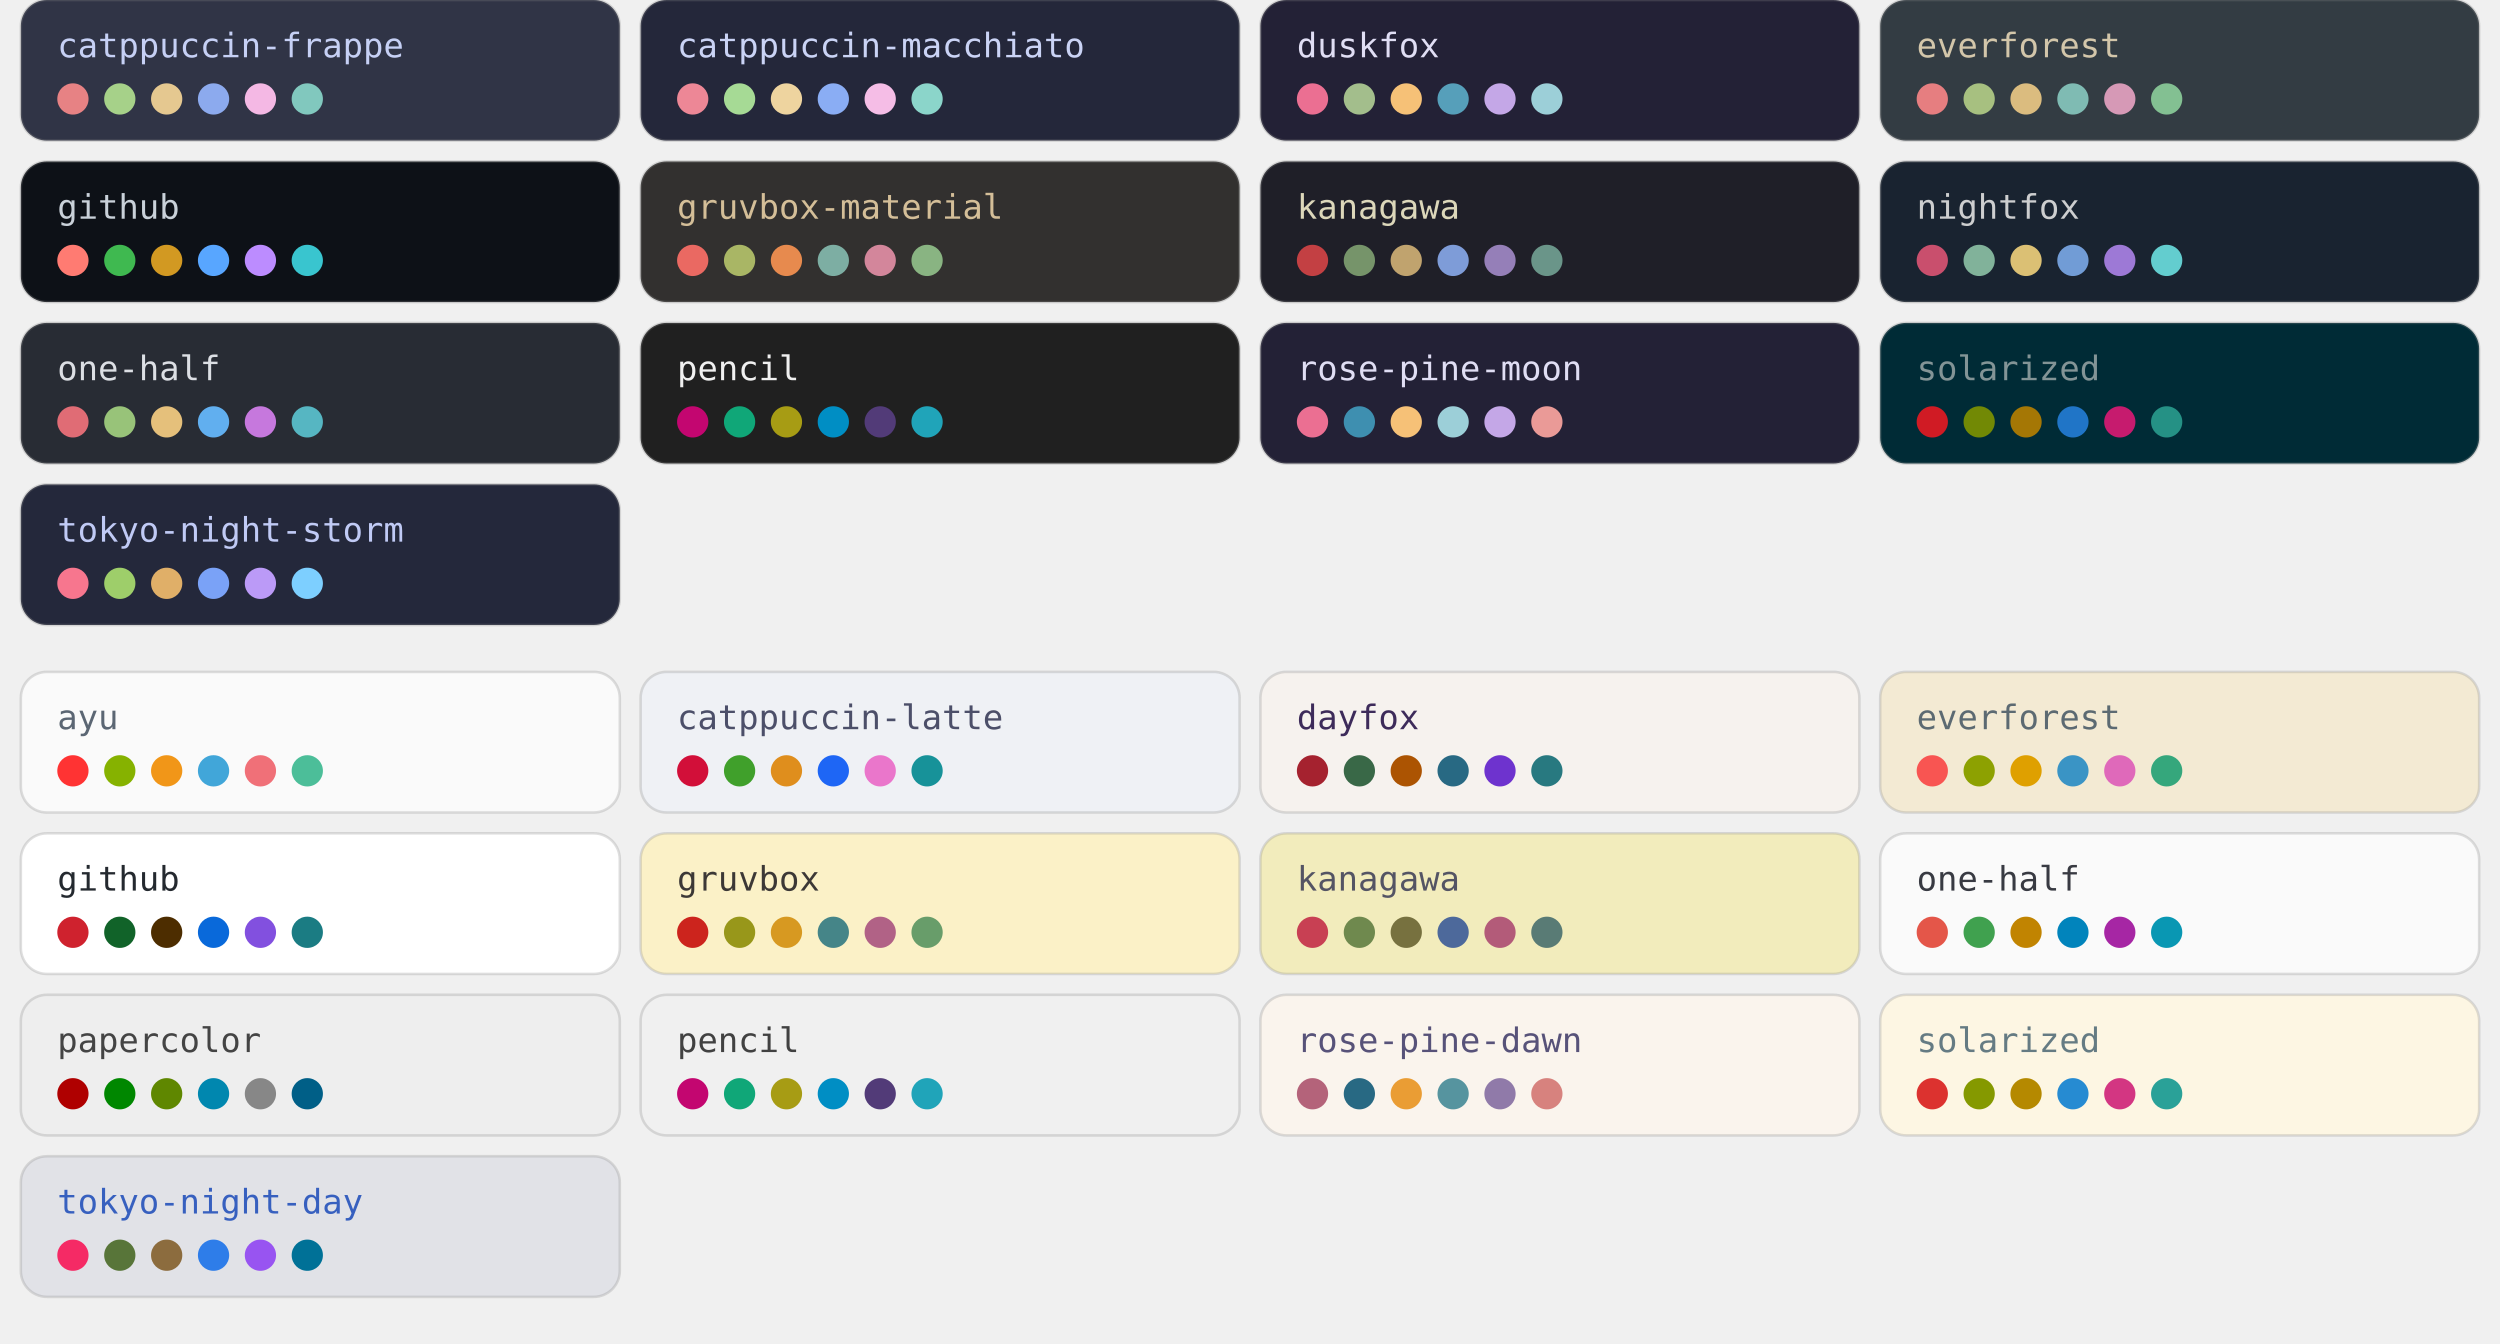
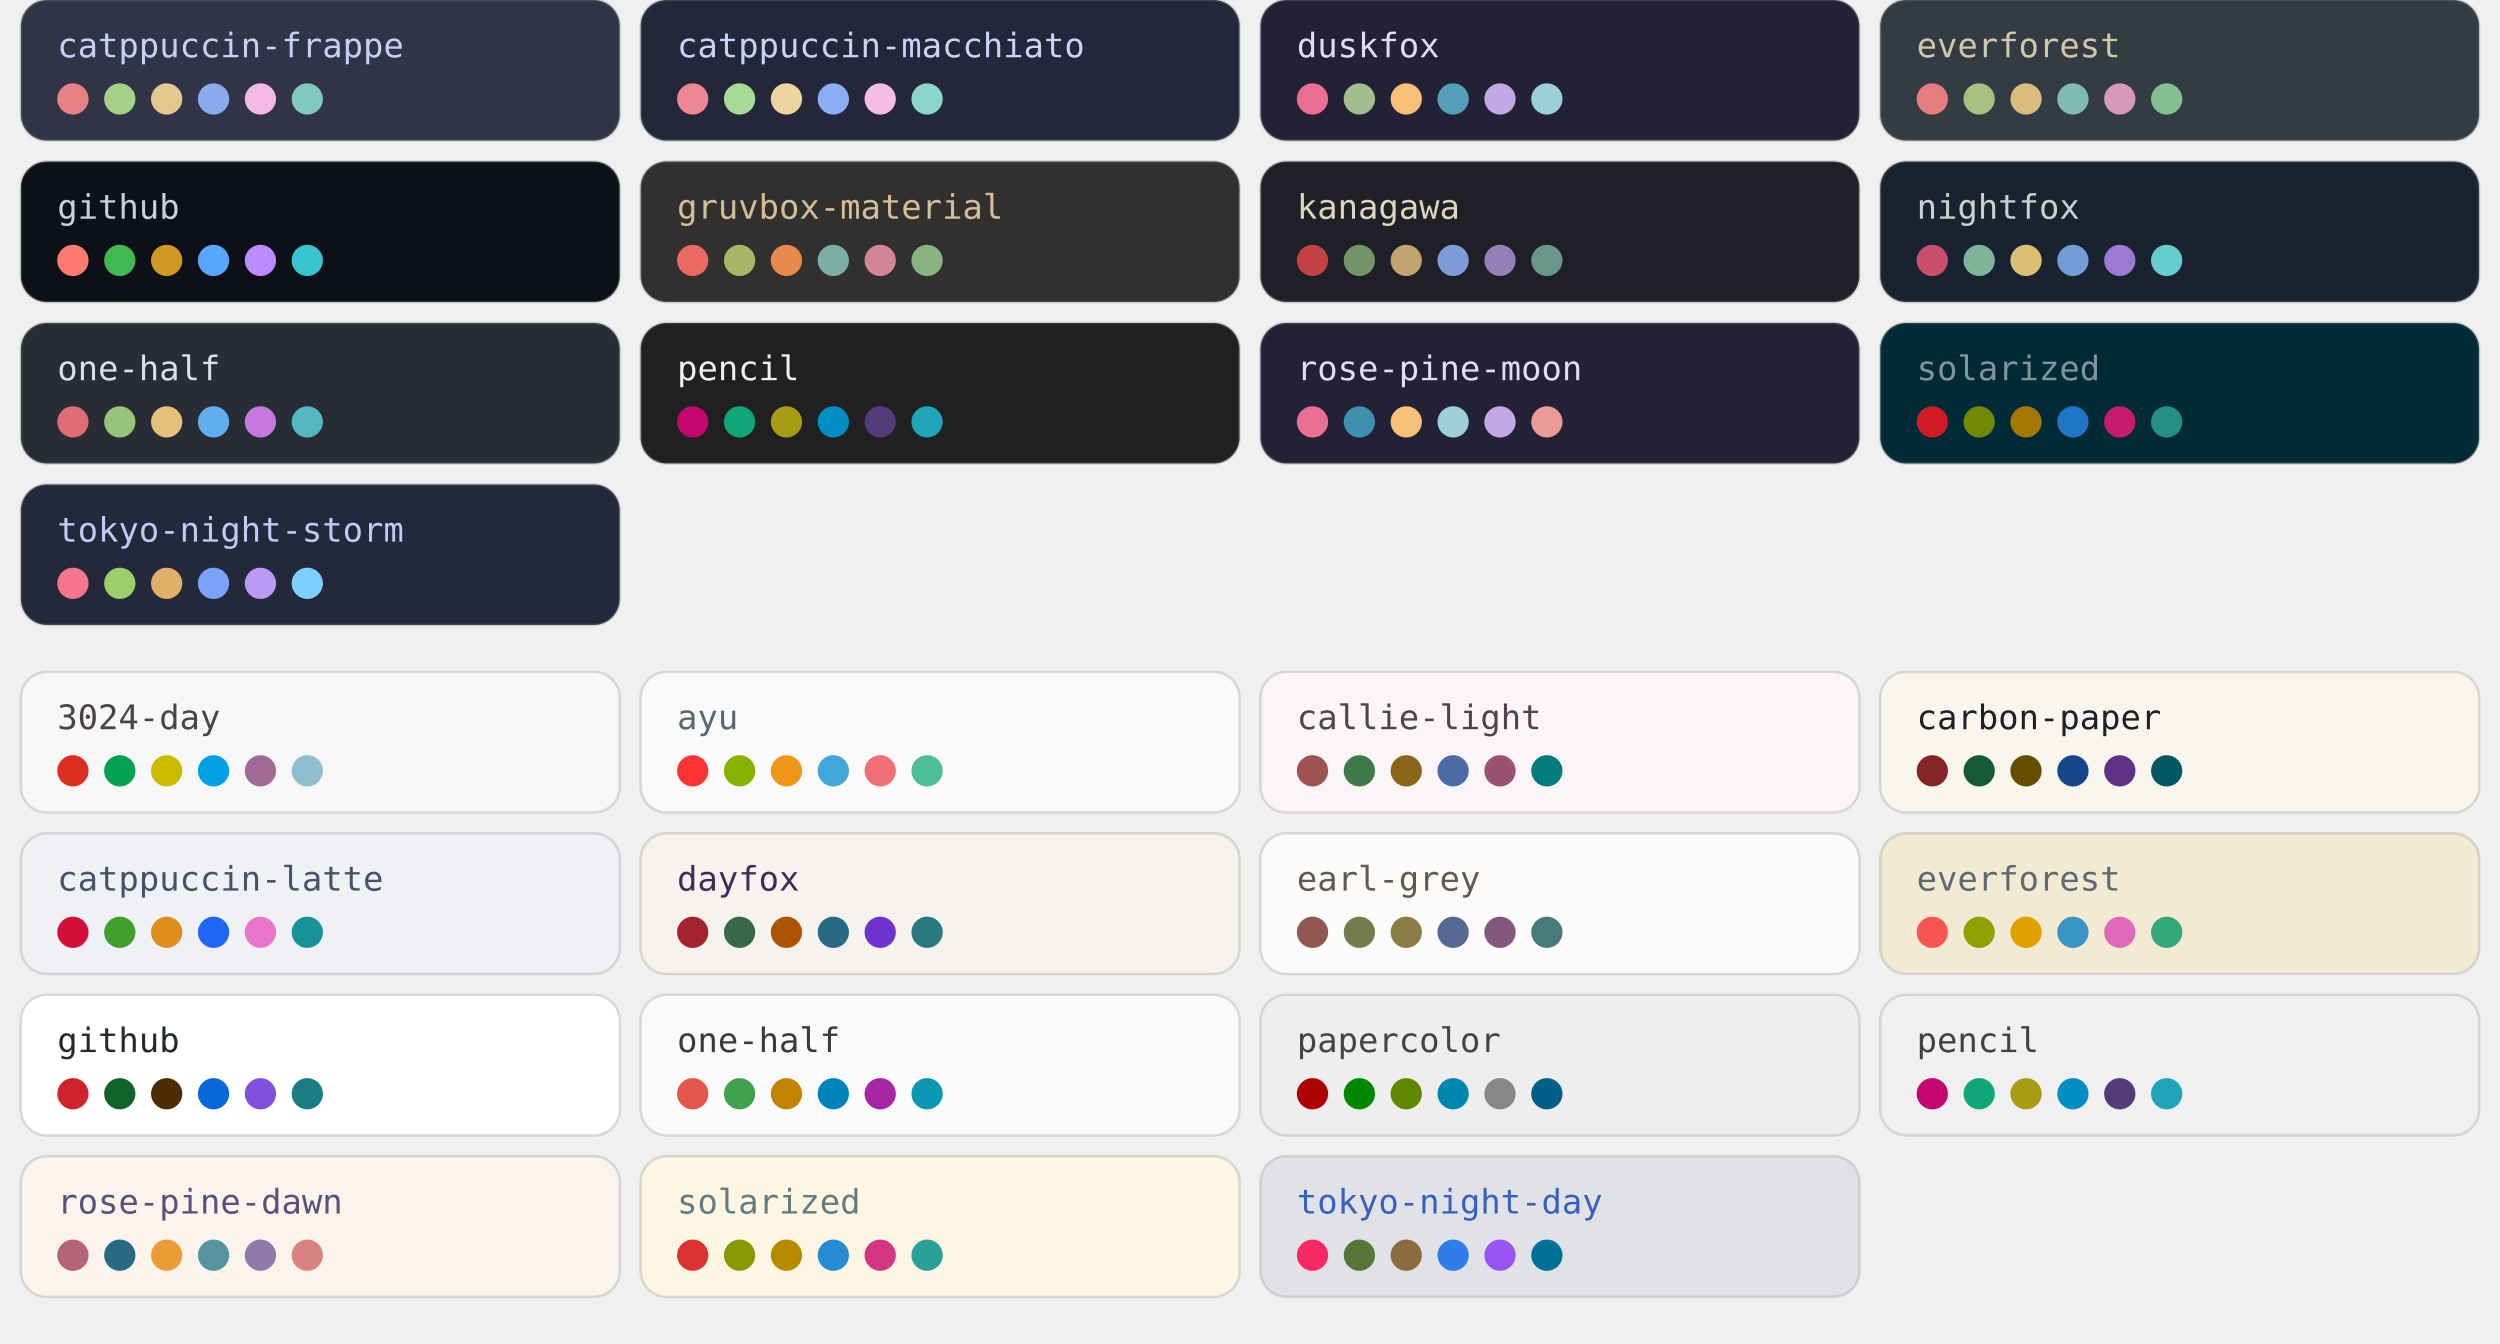
<svg xmlns="http://www.w3.org/2000/svg" width="960" height="516" viewBox="0 0 960 516" font-family="ui-monospace, SFMono-Regular, Menlo, monospace">
  <rect x="8" y="0" width="230" height="54" rx="10" fill="#303446" stroke="#8884" />
  <text x="22" y="22" font-size="13" fill="#C6D0F5">catppuccin-frappe</text>
  <circle cx="28" cy="38" r="6" fill="#E78284" />
  <circle cx="46" cy="38" r="6" fill="#A6D189" />
  <circle cx="64" cy="38" r="6" fill="#E5C890" />
  <circle cx="82" cy="38" r="6" fill="#8CAAEE" />
  <circle cx="100" cy="38" r="6" fill="#F4B8E4" />
  <circle cx="118" cy="38" r="6" fill="#81C8BE" />
  <rect x="246" y="0" width="230" height="54" rx="10" fill="#24273A" stroke="#8884" />
  <text x="260" y="22" font-size="13" fill="#CAD3F5">catppuccin-macchiato</text>
  <circle cx="266" cy="38" r="6" fill="#ED8796" />
  <circle cx="284" cy="38" r="6" fill="#A6DA95" />
  <circle cx="302" cy="38" r="6" fill="#EED49F" />
  <circle cx="320" cy="38" r="6" fill="#8AADF4" />
  <circle cx="338" cy="38" r="6" fill="#F5BDE6" />
  <circle cx="356" cy="38" r="6" fill="#8BD5CA" />
  <rect x="484" y="0" width="230" height="54" rx="10" fill="#232136" stroke="#8884" />
  <text x="498" y="22" font-size="13" fill="#e0def4">duskfox</text>
  <circle cx="504" cy="38" r="6" fill="#eb6f92" />
  <circle cx="522" cy="38" r="6" fill="#a3be8c" />
  <circle cx="540" cy="38" r="6" fill="#f6c177" />
  <circle cx="558" cy="38" r="6" fill="#569fba" />
  <circle cx="576" cy="38" r="6" fill="#c4a7e7" />
  <circle cx="594" cy="38" r="6" fill="#9ccfd8" />
  <rect x="722" y="0" width="230" height="54" rx="10" fill="#333c43" stroke="#8884" />
  <text x="736" y="22" font-size="13" fill="#d3c6aa">everforest</text>
  <circle cx="742" cy="38" r="6" fill="#e67e80" />
  <circle cx="760" cy="38" r="6" fill="#a7c080" />
  <circle cx="778" cy="38" r="6" fill="#dbbc7f" />
  <circle cx="796" cy="38" r="6" fill="#7fbbb3" />
  <circle cx="814" cy="38" r="6" fill="#d699b6" />
  <circle cx="832" cy="38" r="6" fill="#83c092" />
  <rect x="8" y="62" width="230" height="54" rx="10" fill="#0d1117" stroke="#8884" />
  <text x="22" y="84" font-size="13" fill="#c9d1d9">github</text>
  <circle cx="28" cy="100" r="6" fill="#ff7b72" />
  <circle cx="46" cy="100" r="6" fill="#3fb950" />
  <circle cx="64" cy="100" r="6" fill="#d29922" />
  <circle cx="82" cy="100" r="6" fill="#58a6ff" />
  <circle cx="100" cy="100" r="6" fill="#bc8cff" />
  <circle cx="118" cy="100" r="6" fill="#39c5cf" />
  <rect x="246" y="62" width="230" height="54" rx="10" fill="#32302f" stroke="#8884" />
  <text x="260" y="84" font-size="13" fill="#d4be98">gruvbox-material</text>
  <circle cx="266" cy="100" r="6" fill="#ea6962" />
  <circle cx="284" cy="100" r="6" fill="#a9b665" />
  <circle cx="302" cy="100" r="6" fill="#e78a4e" />
  <circle cx="320" cy="100" r="6" fill="#7daea3" />
  <circle cx="338" cy="100" r="6" fill="#d3869b" />
  <circle cx="356" cy="100" r="6" fill="#89b482" />
  <rect x="484" y="62" width="230" height="54" rx="10" fill="#1f1f28" stroke="#8884" />
  <text x="498" y="84" font-size="13" fill="#dcd7ba">kanagawa</text>
  <circle cx="504" cy="100" r="6" fill="#c34043" />
  <circle cx="522" cy="100" r="6" fill="#76946a" />
  <circle cx="540" cy="100" r="6" fill="#c0a36e" />
  <circle cx="558" cy="100" r="6" fill="#7e9cd8" />
  <circle cx="576" cy="100" r="6" fill="#957fb8" />
  <circle cx="594" cy="100" r="6" fill="#6a9589" />
  <rect x="722" y="62" width="230" height="54" rx="10" fill="#192330" stroke="#8884" />
  <text x="736" y="84" font-size="13" fill="#cdcecf">nightfox</text>
  <circle cx="742" cy="100" r="6" fill="#c94f6d" />
  <circle cx="760" cy="100" r="6" fill="#81b29a" />
  <circle cx="778" cy="100" r="6" fill="#dbc074" />
  <circle cx="796" cy="100" r="6" fill="#719cd6" />
  <circle cx="814" cy="100" r="6" fill="#9d79d6" />
  <circle cx="832" cy="100" r="6" fill="#63cdcf" />
  <rect x="8" y="124" width="230" height="54" rx="10" fill="#282c34" stroke="#8884" />
  <text x="22" y="146" font-size="13" fill="#dcdfe4">one-half</text>
  <circle cx="28" cy="162" r="6" fill="#e06c75" />
  <circle cx="46" cy="162" r="6" fill="#98c379" />
  <circle cx="64" cy="162" r="6" fill="#e5c07b" />
  <circle cx="82" cy="162" r="6" fill="#61afef" />
  <circle cx="100" cy="162" r="6" fill="#c678dd" />
  <circle cx="118" cy="162" r="6" fill="#56b6c2" />
  <rect x="246" y="124" width="230" height="54" rx="10" fill="#202020" stroke="#8884" />
  <text x="260" y="146" font-size="13" fill="#f0f0f0">pencil</text>
  <circle cx="266" cy="162" r="6" fill="#c30670" />
  <circle cx="284" cy="162" r="6" fill="#10a778" />
  <circle cx="302" cy="162" r="6" fill="#a79c14" />
  <circle cx="320" cy="162" r="6" fill="#008ec4" />
  <circle cx="338" cy="162" r="6" fill="#523b78" />
  <circle cx="356" cy="162" r="6" fill="#20a4b9" />
  <rect x="484" y="124" width="230" height="54" rx="10" fill="#232136" stroke="#8884" />
  <text x="498" y="146" font-size="13" fill="#e0def4">rose-pine-moon</text>
  <circle cx="504" cy="162" r="6" fill="#eb6f92" />
  <circle cx="522" cy="162" r="6" fill="#3e8fb0" />
  <circle cx="540" cy="162" r="6" fill="#f6c177" />
  <circle cx="558" cy="162" r="6" fill="#9ccfd8" />
  <circle cx="576" cy="162" r="6" fill="#c4a7e7" />
  <circle cx="594" cy="162" r="6" fill="#ea9a97" />
  <rect x="722" y="124" width="230" height="54" rx="10" fill="#002b36" stroke="#8884" />
  <text x="736" y="146" font-size="13" fill="#839496">solarized</text>
  <circle cx="742" cy="162" r="6" fill="#d01b24" />
  <circle cx="760" cy="162" r="6" fill="#728905" />
  <circle cx="778" cy="162" r="6" fill="#a57705" />
  <circle cx="796" cy="162" r="6" fill="#2075c7" />
  <circle cx="814" cy="162" r="6" fill="#c61b6e" />
  <circle cx="832" cy="162" r="6" fill="#259185" />
  <rect x="8" y="186" width="230" height="54" rx="10" fill="#24283b" stroke="#8884" />
  <text x="22" y="208" font-size="13" fill="#c0caf5">tokyo-night-storm</text>
  <circle cx="28" cy="224" r="6" fill="#f7768e" />
  <circle cx="46" cy="224" r="6" fill="#9ece6a" />
  <circle cx="64" cy="224" r="6" fill="#e0af68" />
  <circle cx="82" cy="224" r="6" fill="#7aa2f7" />
  <circle cx="100" cy="224" r="6" fill="#bb9af7" />
  <circle cx="118" cy="224" r="6" fill="#7dcfff" />
-   <rect x="8" y="258" width="230" height="54" rx="10" fill="#fafafa" stroke="#8884" />
-   <text x="22" y="280" font-size="13" fill="#5b6673">ayu</text>
-   <circle cx="28" cy="296" r="6" fill="#ff3333" />
-   <circle cx="46" cy="296" r="6" fill="#86b200" />
-   <circle cx="64" cy="296" r="6" fill="#f19618" />
-   <circle cx="82" cy="296" r="6" fill="#41a6d9" />
-   <circle cx="100" cy="296" r="6" fill="#f07078" />
-   <circle cx="118" cy="296" r="6" fill="#4cbe99" />
-   <rect x="246" y="258" width="230" height="54" rx="10" fill="#EFF1F5" stroke="#8884" />
-   <text x="260" y="280" font-size="13" fill="#4C4F69">catppuccin-latte</text>
-   <circle cx="266" cy="296" r="6" fill="#D20F39" />
-   <circle cx="284" cy="296" r="6" fill="#40A02B" />
-   <circle cx="302" cy="296" r="6" fill="#DF8E1D" />
-   <circle cx="320" cy="296" r="6" fill="#1E66F5" />
-   <circle cx="338" cy="296" r="6" fill="#EA76CB" />
-   <circle cx="356" cy="296" r="6" fill="#179299" />
-   <rect x="484" y="258" width="230" height="54" rx="10" fill="#f6f2ee" stroke="#8884" />
-   <text x="498" y="280" font-size="13" fill="#3d2b5a">dayfox</text>
-   <circle cx="504" cy="296" r="6" fill="#a5222f" />
-   <circle cx="522" cy="296" r="6" fill="#396847" />
-   <circle cx="540" cy="296" r="6" fill="#ac5402" />
-   <circle cx="558" cy="296" r="6" fill="#286983" />
-   <circle cx="576" cy="296" r="6" fill="#6e33ce" />
-   <circle cx="594" cy="296" r="6" fill="#287980" />
-   <rect x="722" y="258" width="230" height="54" rx="10" fill="#f3ead3" stroke="#8884" />
-   <text x="736" y="280" font-size="13" fill="#5c6a72">everforest</text>
-   <circle cx="742" cy="296" r="6" fill="#f85552" />
-   <circle cx="760" cy="296" r="6" fill="#8da101" />
-   <circle cx="778" cy="296" r="6" fill="#dfa000" />
-   <circle cx="796" cy="296" r="6" fill="#3a94c5" />
-   <circle cx="814" cy="296" r="6" fill="#df69ba" />
-   <circle cx="832" cy="296" r="6" fill="#35a77c" />
-   <rect x="8" y="320" width="230" height="54" rx="10" fill="#ffffff" stroke="#8884" />
-   <text x="22" y="342" font-size="13" fill="#24292f">github</text>
-   <circle cx="28" cy="358" r="6" fill="#cf222e" />
-   <circle cx="46" cy="358" r="6" fill="#116329" />
-   <circle cx="64" cy="358" r="6" fill="#4d2d00" />
-   <circle cx="82" cy="358" r="6" fill="#0969da" />
-   <circle cx="100" cy="358" r="6" fill="#8250df" />
-   <circle cx="118" cy="358" r="6" fill="#1b7c83" />
-   <rect x="246" y="320" width="230" height="54" rx="10" fill="#fbf1c7" stroke="#8884" />
-   <text x="260" y="342" font-size="13" fill="#3c3836">gruvbox</text>
-   <circle cx="266" cy="358" r="6" fill="#cc241d" />
-   <circle cx="284" cy="358" r="6" fill="#98971a" />
-   <circle cx="302" cy="358" r="6" fill="#d79921" />
-   <circle cx="320" cy="358" r="6" fill="#458588" />
-   <circle cx="338" cy="358" r="6" fill="#b16286" />
-   <circle cx="356" cy="358" r="6" fill="#689d6a" />
-   <rect x="484" y="320" width="230" height="54" rx="10" fill="#f2ecbc" stroke="#8884" />
-   <text x="498" y="342" font-size="13" fill="#545464">kanagawa</text>
-   <circle cx="504" cy="358" r="6" fill="#c84053" />
-   <circle cx="522" cy="358" r="6" fill="#6f894e" />
-   <circle cx="540" cy="358" r="6" fill="#77713f" />
-   <circle cx="558" cy="358" r="6" fill="#4d699b" />
-   <circle cx="576" cy="358" r="6" fill="#b35b79" />
-   <circle cx="594" cy="358" r="6" fill="#597b75" />
-   <rect x="722" y="320" width="230" height="54" rx="10" fill="#FAFAFA" stroke="#8884" />
-   <text x="736" y="342" font-size="13" fill="#383A42">one-half</text>
-   <circle cx="742" cy="358" r="6" fill="#E45649" />
-   <circle cx="760" cy="358" r="6" fill="#40A14F" />
-   <circle cx="778" cy="358" r="6" fill="#C18401" />
-   <circle cx="796" cy="358" r="6" fill="#0184BC" />
-   <circle cx="814" cy="358" r="6" fill="#A626A4" />
-   <circle cx="832" cy="358" r="6" fill="#0997B3" />
-   <rect x="8" y="382" width="230" height="54" rx="10" fill="#eeeeee" stroke="#8884" />
-   <text x="22" y="404" font-size="13" fill="#444444">papercolor</text>
-   <circle cx="28" cy="420" r="6" fill="#af0000" />
-   <circle cx="46" cy="420" r="6" fill="#008700" />
-   <circle cx="64" cy="420" r="6" fill="#5f8700" />
-   <circle cx="82" cy="420" r="6" fill="#0087af" />
-   <circle cx="100" cy="420" r="6" fill="#878787" />
-   <circle cx="118" cy="420" r="6" fill="#005f87" />
-   <rect x="246" y="382" width="230" height="54" rx="10" fill="#f0f0f0" stroke="#8884" />
-   <text x="260" y="404" font-size="13" fill="#414141">pencil</text>
-   <circle cx="266" cy="420" r="6" fill="#c30670" />
-   <circle cx="284" cy="420" r="6" fill="#10a778" />
-   <circle cx="302" cy="420" r="6" fill="#a79c14" />
-   <circle cx="320" cy="420" r="6" fill="#008ec4" />
-   <circle cx="338" cy="420" r="6" fill="#523b78" />
-   <circle cx="356" cy="420" r="6" fill="#20a4b9" />
-   <rect x="484" y="382" width="230" height="54" rx="10" fill="#faf4ed" stroke="#8884" />
-   <text x="498" y="404" font-size="13" fill="#575279">rose-pine-dawn</text>
-   <circle cx="504" cy="420" r="6" fill="#b4637a" />
-   <circle cx="522" cy="420" r="6" fill="#286983" />
-   <circle cx="540" cy="420" r="6" fill="#ea9d34" />
-   <circle cx="558" cy="420" r="6" fill="#56949f" />
-   <circle cx="576" cy="420" r="6" fill="#907aa9" />
-   <circle cx="594" cy="420" r="6" fill="#d7827e" />
-   <rect x="722" y="382" width="230" height="54" rx="10" fill="#fdf6e3" stroke="#8884" />
-   <text x="736" y="404" font-size="13" fill="#657b83">solarized</text>
-   <circle cx="742" cy="420" r="6" fill="#dc322f" />
-   <circle cx="760" cy="420" r="6" fill="#859900" />
-   <circle cx="778" cy="420" r="6" fill="#b58900" />
-   <circle cx="796" cy="420" r="6" fill="#268bd2" />
-   <circle cx="814" cy="420" r="6" fill="#d33682" />
-   <circle cx="832" cy="420" r="6" fill="#2aa198" />
-   <rect x="8" y="444" width="230" height="54" rx="10" fill="#e1e2e7" stroke="#8884" />
-   <text x="22" y="466" font-size="13" fill="#3760bf">tokyo-night-day</text>
-   <circle cx="28" cy="482" r="6" fill="#f52a65" />
-   <circle cx="46" cy="482" r="6" fill="#587539" />
-   <circle cx="64" cy="482" r="6" fill="#8c6c3e" />
-   <circle cx="82" cy="482" r="6" fill="#2e7de9" />
-   <circle cx="100" cy="482" r="6" fill="#9854f1" />
-   <circle cx="118" cy="482" r="6" fill="#007197" />
+   <rect x="8" y="258" width="230" height="54" rx="10" fill="#f7f7f7" stroke="#8884" />
+   <text x="22" y="280" font-size="13" fill="#4a4543">3024-day</text>
+   <circle cx="28" cy="296" r="6" fill="#db2d20" />
+   <circle cx="46" cy="296" r="6" fill="#01a252" />
+   <circle cx="64" cy="296" r="6" fill="#caba00" />
+   <circle cx="82" cy="296" r="6" fill="#01a0e4" />
+   <circle cx="100" cy="296" r="6" fill="#a16a94" />
+   <circle cx="118" cy="296" r="6" fill="#8fbece" />
+   <rect x="246" y="258" width="230" height="54" rx="10" fill="#fafafa" stroke="#8884" />
+   <text x="260" y="280" font-size="13" fill="#5b6673">ayu</text>
+   <circle cx="266" cy="296" r="6" fill="#ff3333" />
+   <circle cx="284" cy="296" r="6" fill="#86b200" />
+   <circle cx="302" cy="296" r="6" fill="#f19618" />
+   <circle cx="320" cy="296" r="6" fill="#41a6d9" />
+   <circle cx="338" cy="296" r="6" fill="#f07078" />
+   <circle cx="356" cy="296" r="6" fill="#4cbe99" />
+   <rect x="484" y="258" width="230" height="54" rx="10" fill="#fbf5f8" stroke="#8884" />
+   <text x="498" y="280" font-size="13" fill="#55414e">callie-light</text>
+   <circle cx="504" cy="296" r="6" fill="#9e5251" />
+   <circle cx="522" cy="296" r="6" fill="#3f7b4a" />
+   <circle cx="540" cy="296" r="6" fill="#886518" />
+   <circle cx="558" cy="296" r="6" fill="#4b6ba6" />
+   <circle cx="576" cy="296" r="6" fill="#985270" />
+   <circle cx="594" cy="296" r="6" fill="#027c7d" />
+   <rect x="722" y="258" width="230" height="54" rx="10" fill="#f8f6ed" stroke="#8884" />
+   <text x="736" y="280" font-size="13" fill="#1d2028">carbon-paper</text>
+   <circle cx="742" cy="296" r="6" fill="#842424" />
+   <circle cx="760" cy="296" r="6" fill="#145a37" />
+   <circle cx="778" cy="296" r="6" fill="#654d00" />
+   <circle cx="796" cy="296" r="6" fill="#17458b" />
+   <circle cx="814" cy="296" r="6" fill="#603187" />
+   <circle cx="832" cy="296" r="6" fill="#005866" />
+   <rect x="8" y="320" width="230" height="54" rx="10" fill="#EFF1F5" stroke="#8884" />
+   <text x="22" y="342" font-size="13" fill="#4C4F69">catppuccin-latte</text>
+   <circle cx="28" cy="358" r="6" fill="#D20F39" />
+   <circle cx="46" cy="358" r="6" fill="#40A02B" />
+   <circle cx="64" cy="358" r="6" fill="#DF8E1D" />
+   <circle cx="82" cy="358" r="6" fill="#1E66F5" />
+   <circle cx="100" cy="358" r="6" fill="#EA76CB" />
+   <circle cx="118" cy="358" r="6" fill="#179299" />
+   <rect x="246" y="320" width="230" height="54" rx="10" fill="#f6f2ee" stroke="#8884" />
+   <text x="260" y="342" font-size="13" fill="#3d2b5a">dayfox</text>
+   <circle cx="266" cy="358" r="6" fill="#a5222f" />
+   <circle cx="284" cy="358" r="6" fill="#396847" />
+   <circle cx="302" cy="358" r="6" fill="#ac5402" />
+   <circle cx="320" cy="358" r="6" fill="#286983" />
+   <circle cx="338" cy="358" r="6" fill="#6e33ce" />
+   <circle cx="356" cy="358" r="6" fill="#287980" />
+   <rect x="484" y="320" width="230" height="54" rx="10" fill="#fcfbf9" stroke="#8884" />
+   <text x="498" y="342" font-size="13" fill="#605a52">earl-grey</text>
+   <circle cx="504" cy="358" r="6" fill="#8f5652" />
+   <circle cx="522" cy="358" r="6" fill="#747b4d" />
+   <circle cx="540" cy="358" r="6" fill="#897d43" />
+   <circle cx="558" cy="358" r="6" fill="#556995" />
+   <circle cx="576" cy="358" r="6" fill="#83577d" />
+   <circle cx="594" cy="358" r="6" fill="#477a7b" />
+   <rect x="722" y="320" width="230" height="54" rx="10" fill="#f3ead3" stroke="#8884" />
+   <text x="736" y="342" font-size="13" fill="#5c6a72">everforest</text>
+   <circle cx="742" cy="358" r="6" fill="#f85552" />
+   <circle cx="760" cy="358" r="6" fill="#8da101" />
+   <circle cx="778" cy="358" r="6" fill="#dfa000" />
+   <circle cx="796" cy="358" r="6" fill="#3a94c5" />
+   <circle cx="814" cy="358" r="6" fill="#df69ba" />
+   <circle cx="832" cy="358" r="6" fill="#35a77c" />
+   <rect x="8" y="382" width="230" height="54" rx="10" fill="#ffffff" stroke="#8884" />
+   <text x="22" y="404" font-size="13" fill="#24292f">github</text>
+   <circle cx="28" cy="420" r="6" fill="#cf222e" />
+   <circle cx="46" cy="420" r="6" fill="#116329" />
+   <circle cx="64" cy="420" r="6" fill="#4d2d00" />
+   <circle cx="82" cy="420" r="6" fill="#0969da" />
+   <circle cx="100" cy="420" r="6" fill="#8250df" />
+   <circle cx="118" cy="420" r="6" fill="#1b7c83" />
+   <rect x="246" y="382" width="230" height="54" rx="10" fill="#FAFAFA" stroke="#8884" />
+   <text x="260" y="404" font-size="13" fill="#383A42">one-half</text>
+   <circle cx="266" cy="420" r="6" fill="#E45649" />
+   <circle cx="284" cy="420" r="6" fill="#40A14F" />
+   <circle cx="302" cy="420" r="6" fill="#C18401" />
+   <circle cx="320" cy="420" r="6" fill="#0184BC" />
+   <circle cx="338" cy="420" r="6" fill="#A626A4" />
+   <circle cx="356" cy="420" r="6" fill="#0997B3" />
+   <rect x="484" y="382" width="230" height="54" rx="10" fill="#eeeeee" stroke="#8884" />
+   <text x="498" y="404" font-size="13" fill="#444444">papercolor</text>
+   <circle cx="504" cy="420" r="6" fill="#af0000" />
+   <circle cx="522" cy="420" r="6" fill="#008700" />
+   <circle cx="540" cy="420" r="6" fill="#5f8700" />
+   <circle cx="558" cy="420" r="6" fill="#0087af" />
+   <circle cx="576" cy="420" r="6" fill="#878787" />
+   <circle cx="594" cy="420" r="6" fill="#005f87" />
+   <rect x="722" y="382" width="230" height="54" rx="10" fill="#f0f0f0" stroke="#8884" />
+   <text x="736" y="404" font-size="13" fill="#414141">pencil</text>
+   <circle cx="742" cy="420" r="6" fill="#c30670" />
+   <circle cx="760" cy="420" r="6" fill="#10a778" />
+   <circle cx="778" cy="420" r="6" fill="#a79c14" />
+   <circle cx="796" cy="420" r="6" fill="#008ec4" />
+   <circle cx="814" cy="420" r="6" fill="#523b78" />
+   <circle cx="832" cy="420" r="6" fill="#20a4b9" />
+   <rect x="8" y="444" width="230" height="54" rx="10" fill="#faf4ed" stroke="#8884" />
+   <text x="22" y="466" font-size="13" fill="#575279">rose-pine-dawn</text>
+   <circle cx="28" cy="482" r="6" fill="#b4637a" />
+   <circle cx="46" cy="482" r="6" fill="#286983" />
+   <circle cx="64" cy="482" r="6" fill="#ea9d34" />
+   <circle cx="82" cy="482" r="6" fill="#56949f" />
+   <circle cx="100" cy="482" r="6" fill="#907aa9" />
+   <circle cx="118" cy="482" r="6" fill="#d7827e" />
+   <rect x="246" y="444" width="230" height="54" rx="10" fill="#fdf6e3" stroke="#8884" />
+   <text x="260" y="466" font-size="13" fill="#657b83">solarized</text>
+   <circle cx="266" cy="482" r="6" fill="#dc322f" />
+   <circle cx="284" cy="482" r="6" fill="#859900" />
+   <circle cx="302" cy="482" r="6" fill="#b58900" />
+   <circle cx="320" cy="482" r="6" fill="#268bd2" />
+   <circle cx="338" cy="482" r="6" fill="#d33682" />
+   <circle cx="356" cy="482" r="6" fill="#2aa198" />
+   <rect x="484" y="444" width="230" height="54" rx="10" fill="#e1e2e7" stroke="#8884" />
+   <text x="498" y="466" font-size="13" fill="#3760bf">tokyo-night-day</text>
+   <circle cx="504" cy="482" r="6" fill="#f52a65" />
+   <circle cx="522" cy="482" r="6" fill="#587539" />
+   <circle cx="540" cy="482" r="6" fill="#8c6c3e" />
+   <circle cx="558" cy="482" r="6" fill="#2e7de9" />
+   <circle cx="576" cy="482" r="6" fill="#9854f1" />
+   <circle cx="594" cy="482" r="6" fill="#007197" />
</svg>
